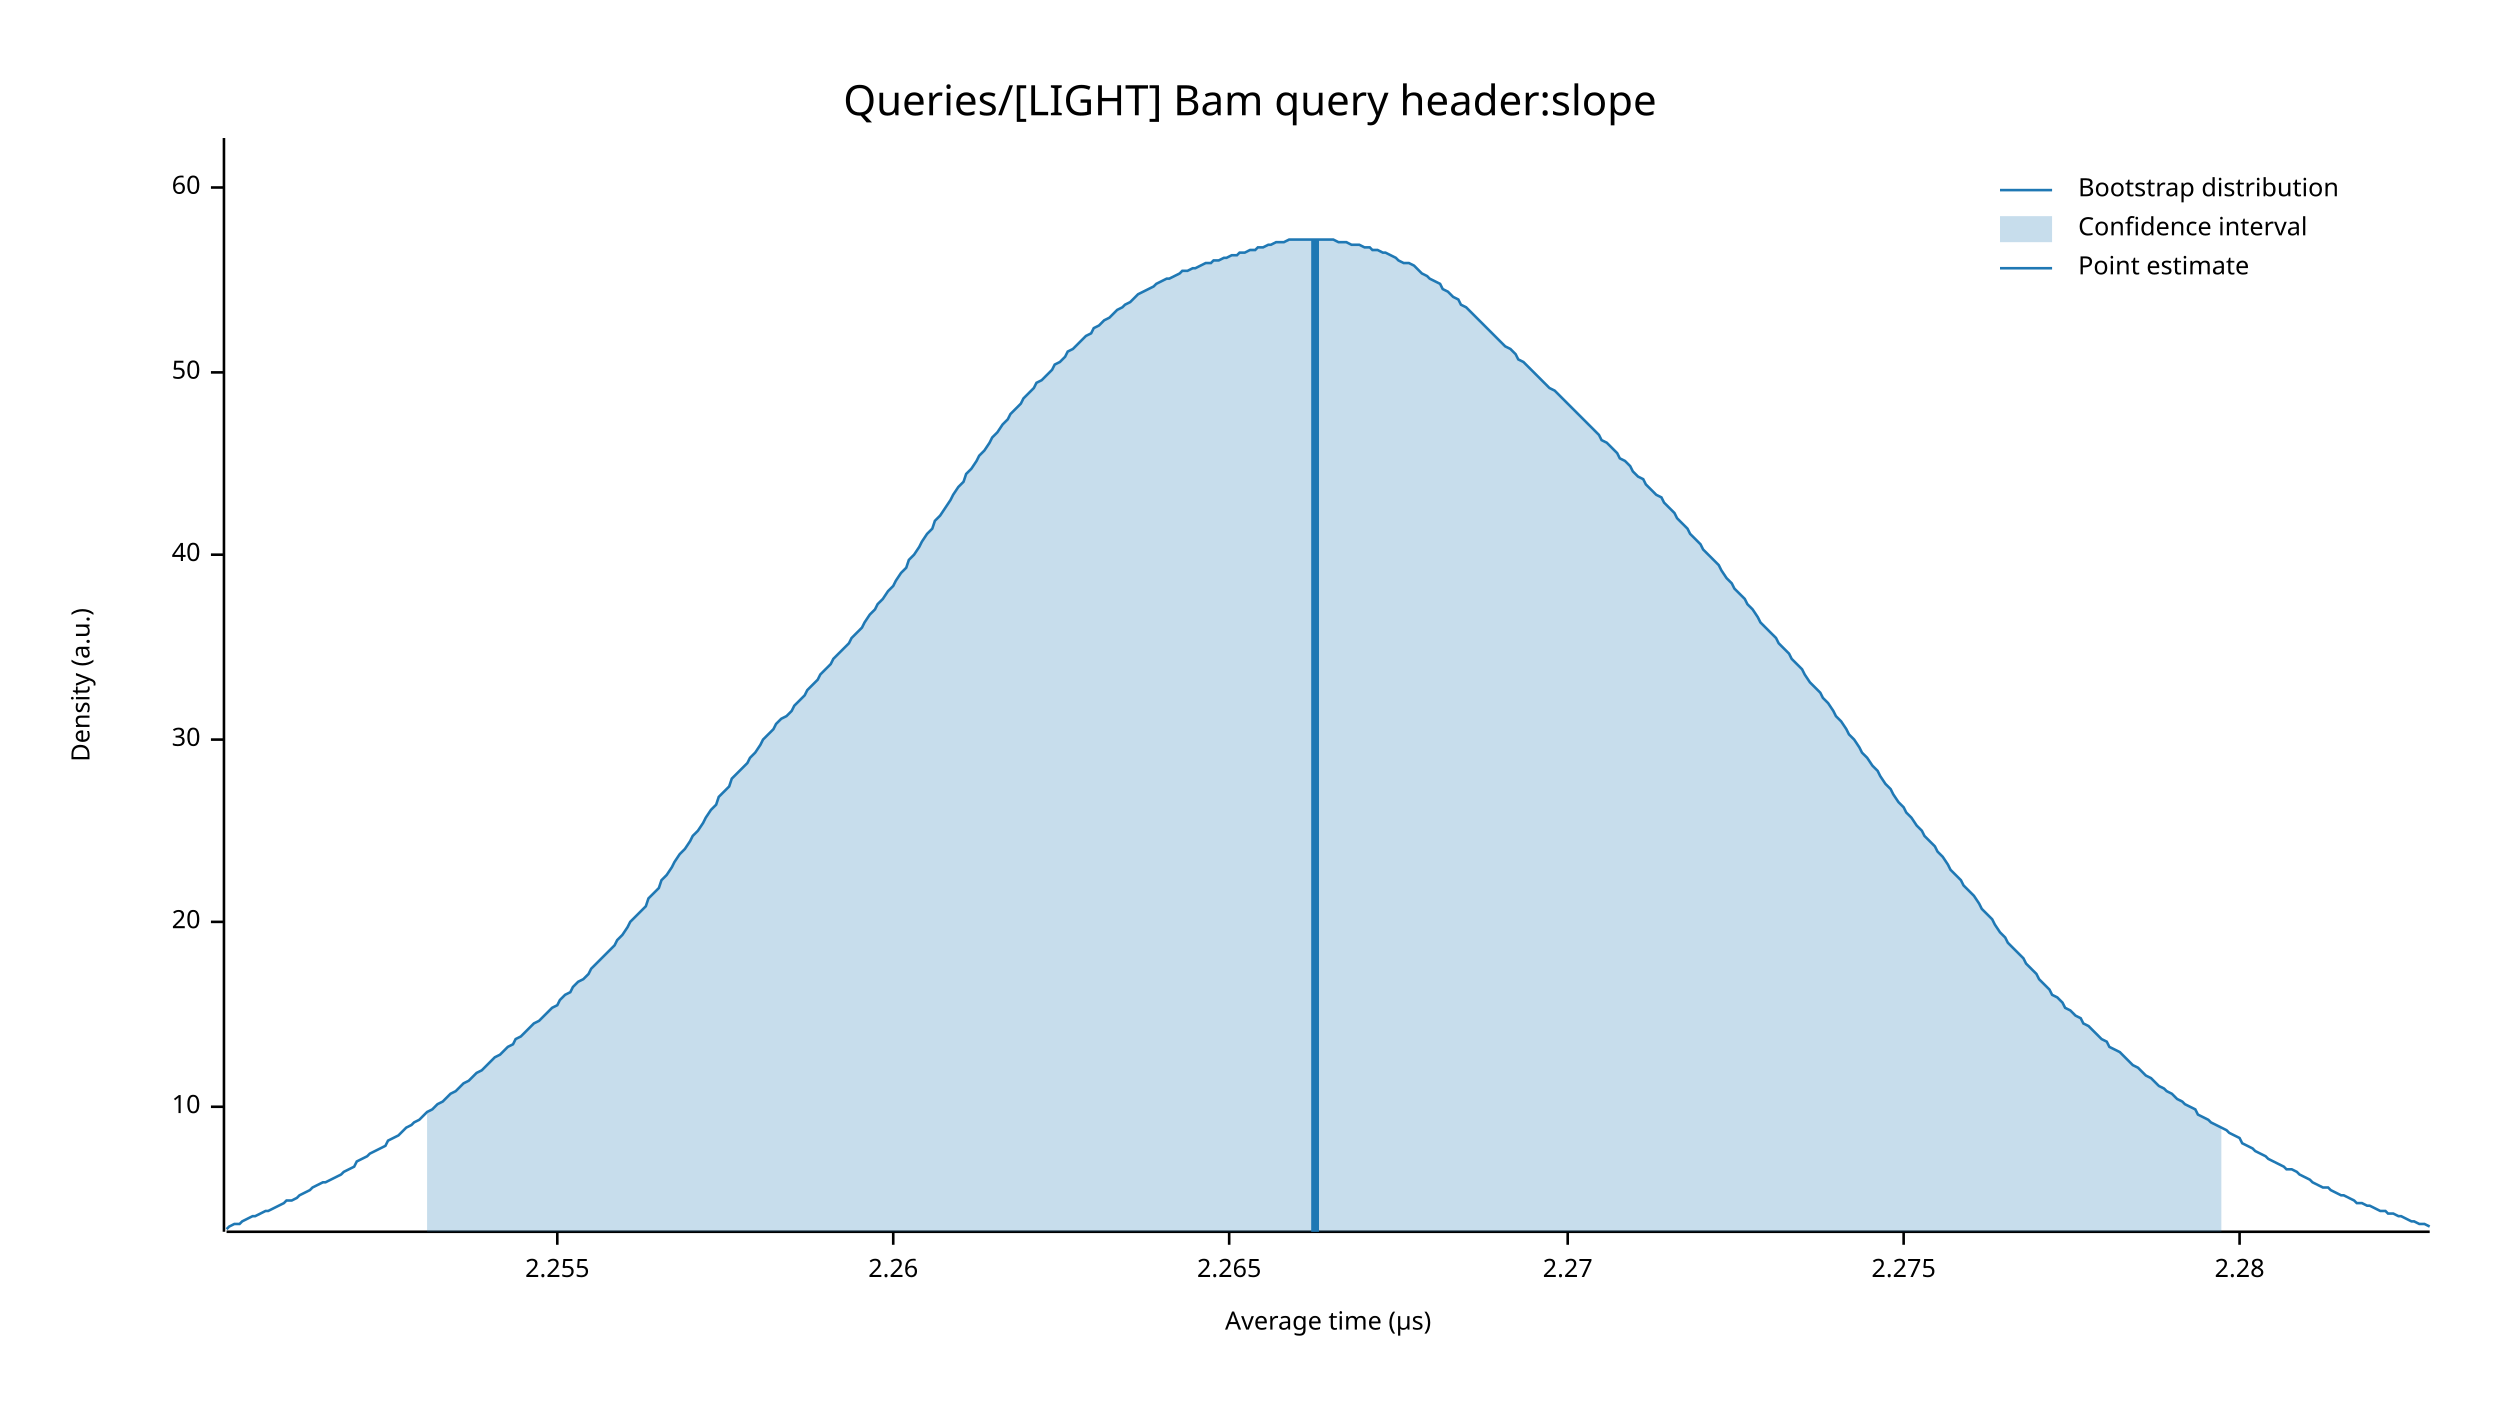
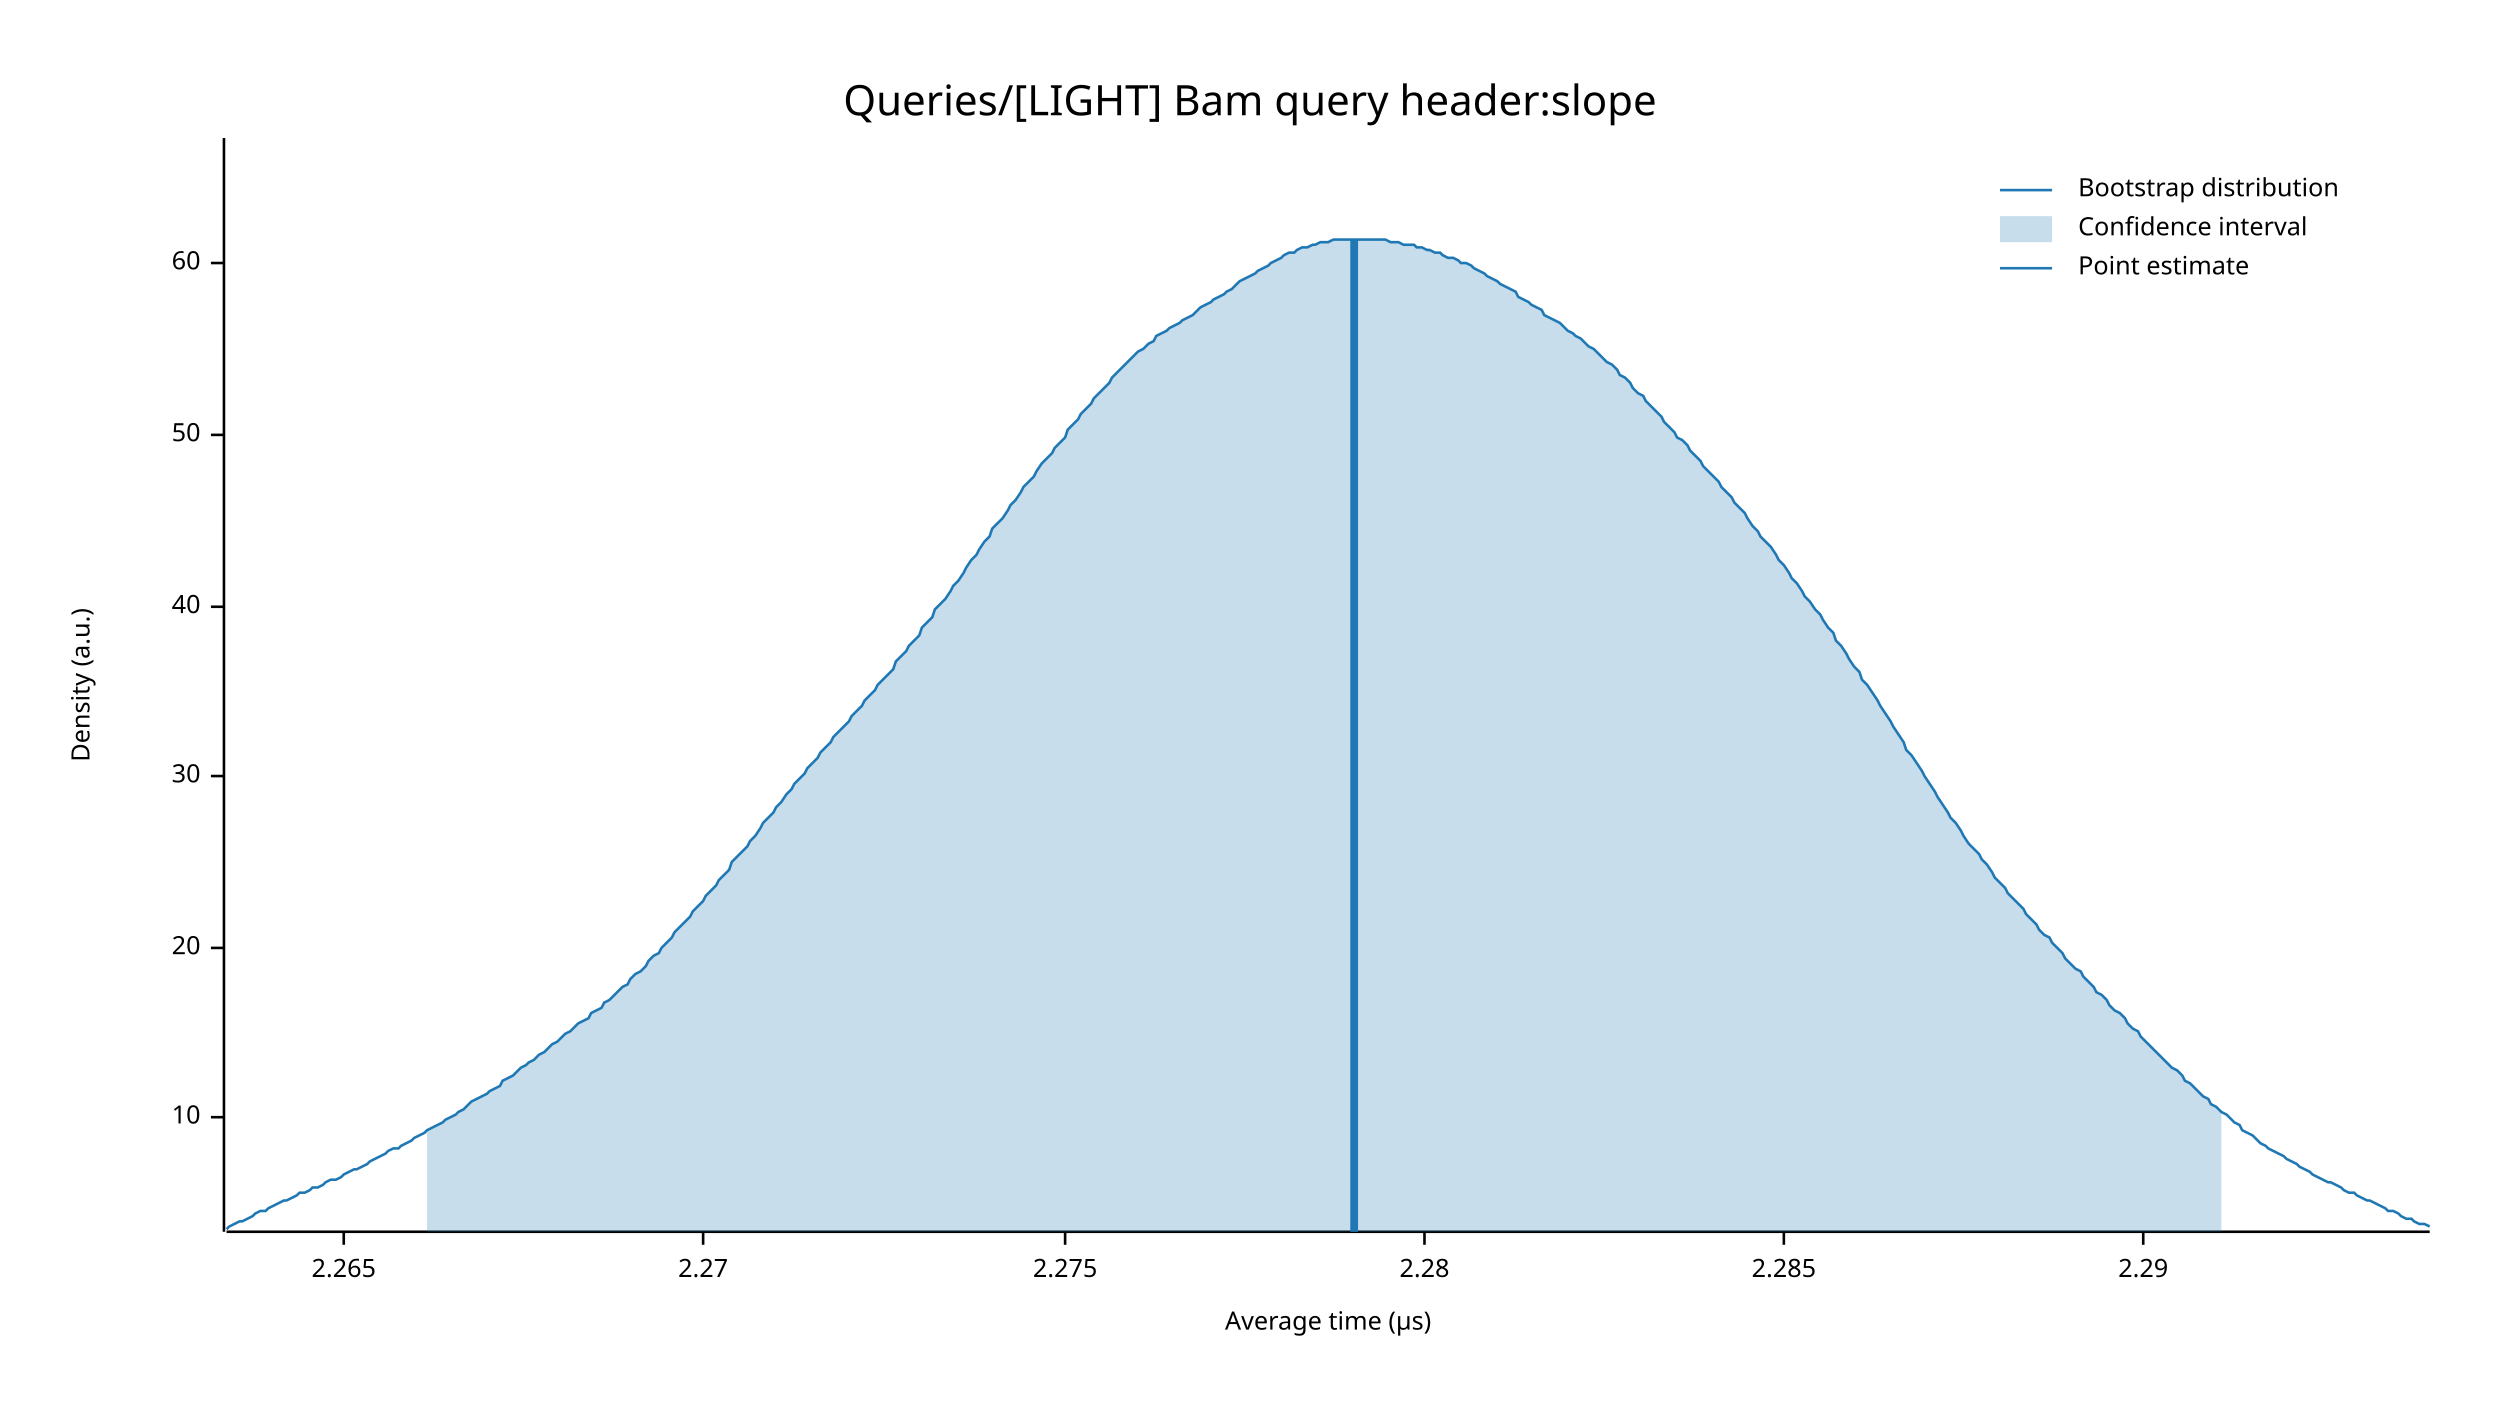
<svg xmlns="http://www.w3.org/2000/svg" width="960" height="540" viewBox="0 0 960 540">
  <text x="480" y="32" dy="0.76em" text-anchor="middle" font-family="sans-serif" font-size="16.129" opacity="1" fill="#000000">
Queries/[LIGHT] Bam query header:slope
</text>
  <text x="27" y="263" dy="0.76em" text-anchor="middle" font-family="sans-serif" font-size="9.677" opacity="1" fill="#000000" transform="rotate(270, 27, 263)">
Density (a.u.)
</text>
  <text x="510" y="513" dy="-0.5ex" text-anchor="middle" font-family="sans-serif" font-size="9.677" opacity="1" fill="#000000">
Average time (µs)
</text>
  <polyline fill="none" opacity="1" stroke="#000000" stroke-width="1" points="86,53 86,473 " />
-   <text x="77" y="425" dy="0.5ex" text-anchor="end" font-family="sans-serif" font-size="9.677" opacity="1" fill="#000000">
+   <text x="77" y="429" dy="0.5ex" text-anchor="end" font-family="sans-serif" font-size="9.677" opacity="1" fill="#000000">
10
</text>
-   <polyline fill="none" opacity="1" stroke="#000000" stroke-width="1" points="81,425 86,425 " />
-   <text x="77" y="354" dy="0.5ex" text-anchor="end" font-family="sans-serif" font-size="9.677" opacity="1" fill="#000000">
+   <polyline fill="none" opacity="1" stroke="#000000" stroke-width="1" points="81,429 86,429 " />
+   <text x="77" y="364" dy="0.5ex" text-anchor="end" font-family="sans-serif" font-size="9.677" opacity="1" fill="#000000">
20
</text>
-   <polyline fill="none" opacity="1" stroke="#000000" stroke-width="1" points="81,354 86,354 " />
-   <text x="77" y="284" dy="0.5ex" text-anchor="end" font-family="sans-serif" font-size="9.677" opacity="1" fill="#000000">
+   <polyline fill="none" opacity="1" stroke="#000000" stroke-width="1" points="81,364 86,364 " />
+   <text x="77" y="298" dy="0.5ex" text-anchor="end" font-family="sans-serif" font-size="9.677" opacity="1" fill="#000000">
30
</text>
-   <polyline fill="none" opacity="1" stroke="#000000" stroke-width="1" points="81,284 86,284 " />
-   <text x="77" y="213" dy="0.5ex" text-anchor="end" font-family="sans-serif" font-size="9.677" opacity="1" fill="#000000">
+   <polyline fill="none" opacity="1" stroke="#000000" stroke-width="1" points="81,298 86,298 " />
+   <text x="77" y="233" dy="0.5ex" text-anchor="end" font-family="sans-serif" font-size="9.677" opacity="1" fill="#000000">
40
</text>
-   <polyline fill="none" opacity="1" stroke="#000000" stroke-width="1" points="81,213 86,213 " />
-   <text x="77" y="143" dy="0.5ex" text-anchor="end" font-family="sans-serif" font-size="9.677" opacity="1" fill="#000000">
+   <polyline fill="none" opacity="1" stroke="#000000" stroke-width="1" points="81,233 86,233 " />
+   <text x="77" y="167" dy="0.5ex" text-anchor="end" font-family="sans-serif" font-size="9.677" opacity="1" fill="#000000">
50
</text>
-   <polyline fill="none" opacity="1" stroke="#000000" stroke-width="1" points="81,143 86,143 " />
-   <text x="77" y="72" dy="0.5ex" text-anchor="end" font-family="sans-serif" font-size="9.677" opacity="1" fill="#000000">
+   <polyline fill="none" opacity="1" stroke="#000000" stroke-width="1" points="81,167 86,167 " />
+   <text x="77" y="101" dy="0.5ex" text-anchor="end" font-family="sans-serif" font-size="9.677" opacity="1" fill="#000000">
60
</text>
-   <polyline fill="none" opacity="1" stroke="#000000" stroke-width="1" points="81,72 86,72 " />
+   <polyline fill="none" opacity="1" stroke="#000000" stroke-width="1" points="81,101 86,101 " />
  <polyline fill="none" opacity="1" stroke="#000000" stroke-width="1" points="87,473 933,473 " />
-   <text x="214" y="483" dy="0.76em" text-anchor="middle" font-family="sans-serif" font-size="9.677" opacity="1" fill="#000000">
- 2.255
- </text>
-   <polyline fill="none" opacity="1" stroke="#000000" stroke-width="1" points="214,473 214,478 " />
-   <text x="343" y="483" dy="0.76em" text-anchor="middle" font-family="sans-serif" font-size="9.677" opacity="1" fill="#000000">
- 2.26
- </text>
-   <polyline fill="none" opacity="1" stroke="#000000" stroke-width="1" points="343,473 343,478 " />
-   <text x="472" y="483" dy="0.76em" text-anchor="middle" font-family="sans-serif" font-size="9.677" opacity="1" fill="#000000">
+   <text x="132" y="483" dy="0.76em" text-anchor="middle" font-family="sans-serif" font-size="9.677" opacity="1" fill="#000000">
2.265
</text>
-   <polyline fill="none" opacity="1" stroke="#000000" stroke-width="1" points="472,473 472,478 " />
-   <text x="602" y="483" dy="0.76em" text-anchor="middle" font-family="sans-serif" font-size="9.677" opacity="1" fill="#000000">
+   <polyline fill="none" opacity="1" stroke="#000000" stroke-width="1" points="132,473 132,478 " />
+   <text x="270" y="483" dy="0.76em" text-anchor="middle" font-family="sans-serif" font-size="9.677" opacity="1" fill="#000000">
2.27
</text>
-   <polyline fill="none" opacity="1" stroke="#000000" stroke-width="1" points="602,473 602,478 " />
-   <text x="731" y="483" dy="0.76em" text-anchor="middle" font-family="sans-serif" font-size="9.677" opacity="1" fill="#000000">
+   <polyline fill="none" opacity="1" stroke="#000000" stroke-width="1" points="270,473 270,478 " />
+   <text x="409" y="483" dy="0.76em" text-anchor="middle" font-family="sans-serif" font-size="9.677" opacity="1" fill="#000000">
2.275
</text>
-   <polyline fill="none" opacity="1" stroke="#000000" stroke-width="1" points="731,473 731,478 " />
-   <text x="860" y="483" dy="0.76em" text-anchor="middle" font-family="sans-serif" font-size="9.677" opacity="1" fill="#000000">
+   <polyline fill="none" opacity="1" stroke="#000000" stroke-width="1" points="409,473 409,478 " />
+   <text x="547" y="483" dy="0.76em" text-anchor="middle" font-family="sans-serif" font-size="9.677" opacity="1" fill="#000000">
2.28
</text>
-   <polyline fill="none" opacity="1" stroke="#000000" stroke-width="1" points="860,473 860,478 " />
-   <polyline fill="none" opacity="1" stroke="#1F78B4" stroke-width="1" points="87,472 88,471 90,470 92,470 93,469 95,468 97,467 98,467 100,466 102,465 103,465 105,464 107,463 109,462 110,461 112,461 114,460 115,459 117,458 119,457 120,456 122,455 124,454 125,454 127,453 129,452 131,451 132,450 134,449 136,448 137,446 139,445 141,444 142,443 144,442 146,441 148,440 149,438 151,437 153,436 154,435 156,433 158,432 159,431 161,430 163,428 164,427 166,426 168,424 170,423 171,422 173,420 175,419 176,418 178,416 180,415 181,414 183,412 185,411 187,409 188,408 190,406 192,405 193,404 195,402 197,401 198,399 200,398 202,396 203,395 205,393 207,392 209,390 210,389 212,387 214,386 215,384 217,382 219,381 220,379 222,377 224,376 226,374 227,372 229,370 231,368 232,367 234,365 236,363 237,361 239,359 241,356 242,354 244,352 246,350 248,348 249,345 251,343 253,341 254,338 256,336 258,333 259,331 261,328 263,326 265,323 266,321 268,319 270,316 271,314 273,311 275,309 276,306 278,304 280,302 281,299 283,297 285,295 287,293 288,291 290,289 292,286 293,284 295,282 297,280 298,278 300,276 302,275 304,273 305,271 307,269 309,267 310,265 312,263 314,261 315,259 317,257 319,255 320,253 322,251 324,249 326,247 327,245 329,243 331,241 332,239 334,236 336,234 337,232 339,230 341,227 343,225 344,223 346,220 348,218 349,215 351,213 353,210 354,208 356,205 358,203 359,200 361,198 363,195 365,192 366,190 368,187 370,185 371,182 373,180 375,177 376,175 378,173 380,170 381,168 383,166 385,163 387,161 388,159 390,157 392,155 393,153 395,151 397,149 398,147 400,146 402,144 404,142 405,140 407,139 409,137 410,135 412,134 414,132 415,131 417,129 419,128 420,126 422,125 424,123 426,122 427,121 429,119 431,118 432,117 434,116 436,114 437,113 439,112 441,111 443,110 444,109 446,108 448,107 449,107 451,106 453,105 454,104 456,104 458,103 459,103 461,102 463,101 465,101 466,100 468,100 470,99 471,99 473,98 475,98 476,97 478,97 480,96 482,96 483,95 485,95 487,94 488,94 490,93 492,93 493,93 495,92 497,92 498,92 500,92 502,92 504,92 505,92 507,92 509,92 510,92 512,92 514,93 515,93 517,93 519,94 521,94 522,94 524,95 526,95 527,96 529,96 531,97 532,97 534,98 536,99 537,100 539,101 541,101 543,102 544,103 546,105 548,106 549,107 551,108 553,109 554,111 556,112 558,114 560,115 561,117 563,118 565,120 566,121 568,123 570,125 571,126 573,128 575,130 576,131 578,133 580,134 582,136 583,138 585,139 587,141 588,142 590,144 592,146 593,147 595,149 597,150 599,152 600,153 602,155 604,157 605,158 607,160 609,162 610,163 612,165 614,167 615,169 617,170 619,172 621,174 622,176 624,177 626,179 627,181 629,183 631,184 632,186 634,188 636,190 638,191 639,193 641,195 643,197 644,199 646,201 648,203 649,205 651,207 653,209 654,211 656,213 658,215 660,217 661,219 663,222 665,224 666,226 668,228 670,230 671,232 673,234 675,237 676,239 678,241 680,243 682,245 683,247 685,249 687,251 688,253 690,255 692,257 693,259 695,262 697,264 699,266 700,268 702,270 704,273 705,275 707,277 709,280 710,282 712,284 714,287 715,289 717,291 719,294 721,296 722,298 724,301 726,303 727,305 729,308 731,310 732,312 734,314 736,317 738,319 739,321 741,323 743,325 744,327 746,329 748,332 749,334 751,336 753,338 754,340 756,342 758,344 760,347 761,349 763,351 765,353 766,355 768,358 770,360 771,362 773,364 775,366 777,368 778,370 780,372 782,374 783,376 785,378 787,380 788,382 790,383 792,385 793,387 795,388 797,390 799,391 800,393 802,394 804,396 805,397 807,399 809,400 810,402 812,403 814,404 816,406 817,407 819,409 821,410 822,411 824,413 826,414 827,415 829,417 831,418 832,419 834,420 836,422 838,423 839,424 841,425 843,426 844,428 846,429 848,430 849,431 851,432 853,433 855,434 856,435 858,436 860,437 861,439 863,440 865,441 866,442 868,443 870,444 871,445 873,446 875,447 877,448 878,449 880,449 882,450 883,451 885,452 887,453 888,454 890,455 892,456 894,456 895,457 897,458 899,459 900,459 902,460 904,461 905,462 907,462 909,463 910,463 912,464 914,465 916,465 917,466 919,466 921,467 922,467 924,468 926,469 927,469 929,470 931,470 933,471 " />
-   <polygon opacity="0.25" fill="#1F78B4" points="164,427 166,426 168,424 170,423 171,422 173,420 175,419 176,418 178,416 180,415 181,414 183,412 185,411 187,409 188,408 190,406 192,405 193,404 195,402 197,401 198,399 200,398 202,396 203,395 205,393 207,392 209,390 210,389 212,387 214,386 215,384 217,382 219,381 220,379 222,377 224,376 226,374 227,372 229,370 231,368 232,367 234,365 236,363 237,361 239,359 241,356 242,354 244,352 246,350 248,348 249,345 251,343 253,341 254,338 256,336 258,333 259,331 261,328 263,326 265,323 266,321 268,319 270,316 271,314 273,311 275,309 276,306 278,304 280,302 281,299 283,297 285,295 287,293 288,291 290,289 292,286 293,284 295,282 297,280 298,278 300,276 302,275 304,273 305,271 307,269 309,267 310,265 312,263 314,261 315,259 317,257 319,255 320,253 322,251 324,249 326,247 327,245 329,243 331,241 332,239 334,236 336,234 337,232 339,230 341,227 343,225 344,223 346,220 348,218 349,215 351,213 353,210 354,208 356,205 358,203 359,200 361,198 363,195 365,192 366,190 368,187 370,185 371,182 373,180 375,177 376,175 378,173 380,170 381,168 383,166 385,163 387,161 388,159 390,157 392,155 393,153 395,151 397,149 398,147 400,146 402,144 404,142 405,140 407,139 409,137 410,135 412,134 414,132 415,131 417,129 419,128 420,126 422,125 424,123 426,122 427,121 429,119 431,118 432,117 434,116 436,114 437,113 439,112 441,111 443,110 444,109 446,108 448,107 449,107 451,106 453,105 454,104 456,104 458,103 459,103 461,102 463,101 465,101 466,100 468,100 470,99 471,99 473,98 475,98 476,97 478,97 480,96 482,96 483,95 485,95 487,94 488,94 490,93 492,93 493,93 495,92 497,92 498,92 500,92 502,92 504,92 505,92 507,92 509,92 510,92 512,92 514,93 515,93 517,93 519,94 521,94 522,94 524,95 526,95 527,96 529,96 531,97 532,97 534,98 536,99 537,100 539,101 541,101 543,102 544,103 546,105 548,106 549,107 551,108 553,109 554,111 556,112 558,114 560,115 561,117 563,118 565,120 566,121 568,123 570,125 571,126 573,128 575,130 576,131 578,133 580,134 582,136 583,138 585,139 587,141 588,142 590,144 592,146 593,147 595,149 597,150 599,152 600,153 602,155 604,157 605,158 607,160 609,162 610,163 612,165 614,167 615,169 617,170 619,172 621,174 622,176 624,177 626,179 627,181 629,183 631,184 632,186 634,188 636,190 638,191 639,193 641,195 643,197 644,199 646,201 648,203 649,205 651,207 653,209 654,211 656,213 658,215 660,217 661,219 663,222 665,224 666,226 668,228 670,230 671,232 673,234 675,237 676,239 678,241 680,243 682,245 683,247 685,249 687,251 688,253 690,255 692,257 693,259 695,262 697,264 699,266 700,268 702,270 704,273 705,275 707,277 709,280 710,282 712,284 714,287 715,289 717,291 719,294 721,296 722,298 724,301 726,303 727,305 729,308 731,310 732,312 734,314 736,317 738,319 739,321 741,323 743,325 744,327 746,329 748,332 749,334 751,336 753,338 754,340 756,342 758,344 760,347 761,349 763,351 765,353 766,355 768,358 770,360 771,362 773,364 775,366 777,368 778,370 780,372 782,374 783,376 785,378 787,380 788,382 790,383 792,385 793,387 795,388 797,390 799,391 800,393 802,394 804,396 805,397 807,399 809,400 810,402 812,403 814,404 816,406 817,407 819,409 821,410 822,411 824,413 826,414 827,415 829,417 831,418 832,419 834,420 836,422 838,423 839,424 841,425 843,426 844,428 846,429 848,430 849,431 851,432 853,433 853,473 164,473 " />
-   <polyline fill="none" opacity="1" stroke="#1F78B4" stroke-width="3" points="505,473 505,92 " />
+   <polyline fill="none" opacity="1" stroke="#000000" stroke-width="1" points="547,473 547,478 " />
+   <text x="685" y="483" dy="0.76em" text-anchor="middle" font-family="sans-serif" font-size="9.677" opacity="1" fill="#000000">
+ 2.285
+ </text>
+   <polyline fill="none" opacity="1" stroke="#000000" stroke-width="1" points="685,473 685,478 " />
+   <text x="823" y="483" dy="0.76em" text-anchor="middle" font-family="sans-serif" font-size="9.677" opacity="1" fill="#000000">
+ 2.29
+ </text>
+   <polyline fill="none" opacity="1" stroke="#000000" stroke-width="1" points="823,473 823,478 " />
+   <polyline fill="none" opacity="1" stroke="#1F78B4" stroke-width="1" points="87,472 88,471 90,470 92,469 93,469 95,468 97,467 98,466 100,465 102,465 103,464 105,463 107,462 109,461 110,461 112,460 114,459 115,458 117,458 119,457 120,456 122,456 124,455 125,454 127,453 129,453 131,452 132,451 134,450 136,449 137,449 139,448 141,447 142,446 144,445 146,444 148,443 149,442 151,441 153,441 154,440 156,439 158,438 159,437 161,436 163,435 164,434 166,433 168,432 170,431 171,430 173,429 175,428 176,427 178,426 180,424 181,423 183,422 185,421 187,420 188,419 190,418 192,417 193,415 195,414 197,413 198,412 200,410 202,409 203,408 205,407 207,405 209,404 210,403 212,401 214,400 215,399 217,397 219,396 220,395 222,393 224,392 226,391 227,389 229,388 231,387 232,385 234,384 236,382 237,381 239,379 241,378 242,376 244,374 246,373 248,371 249,369 251,367 253,366 254,364 256,362 258,360 259,358 261,356 263,354 265,352 266,350 268,348 270,346 271,344 273,342 275,340 276,338 278,336 280,334 281,331 283,329 285,327 287,325 288,323 290,321 292,318 293,316 295,314 297,312 298,310 300,308 302,305 304,303 305,301 307,299 309,297 310,295 312,293 314,291 315,289 317,287 319,285 320,283 322,281 324,279 326,277 327,275 329,273 331,271 332,269 334,267 336,265 337,263 339,261 341,259 343,257 344,254 346,252 348,250 349,248 351,246 353,244 354,241 356,239 358,237 359,234 361,232 363,230 365,227 366,225 368,223 370,220 371,218 373,215 375,213 376,211 378,208 380,206 381,203 383,201 385,199 387,196 388,194 390,192 392,189 393,187 395,185 397,183 398,181 400,178 402,176 404,174 405,172 407,170 409,168 410,165 412,163 414,161 415,159 417,157 419,155 420,153 422,151 424,149 426,147 427,145 429,143 431,141 432,140 434,138 436,136 437,135 439,134 441,132 443,131 444,129 446,128 448,127 449,126 451,125 453,124 454,123 456,122 458,121 459,120 461,118 463,117 465,116 466,115 468,114 470,113 471,112 473,111 475,109 476,108 478,107 480,106 482,105 483,104 485,103 487,102 488,101 490,100 492,99 493,98 495,97 497,97 498,96 500,95 502,95 504,94 505,94 507,93 509,93 510,93 512,92 514,92 515,92 517,92 519,92 521,92 522,92 524,92 526,92 527,92 529,92 531,92 532,92 534,93 536,93 537,93 539,94 541,94 543,94 544,95 546,95 548,96 549,96 551,97 553,97 554,98 556,99 558,99 560,100 561,101 563,101 565,102 566,103 568,104 570,105 571,106 573,107 575,108 576,109 578,110 580,111 582,112 583,114 585,115 587,116 588,117 590,118 592,119 593,121 595,122 597,123 599,124 600,125 602,127 604,128 605,129 607,130 609,132 610,133 612,134 614,136 615,137 617,139 619,140 621,142 622,144 624,145 626,147 627,149 629,151 631,152 632,154 634,156 636,158 638,160 639,162 641,164 643,166 644,168 646,169 648,171 649,173 651,175 653,177 654,179 656,181 658,183 660,185 661,187 663,189 665,191 666,193 668,195 670,197 671,199 673,202 675,204 676,206 678,208 680,210 682,213 683,215 685,217 687,220 688,222 690,224 692,227 693,229 695,231 697,234 699,236 700,238 702,241 704,243 705,246 707,248 709,251 710,253 712,256 714,258 715,261 717,263 719,266 721,269 722,271 724,274 726,277 727,279 729,282 731,285 732,288 734,290 736,293 738,296 739,298 741,301 743,304 744,306 746,309 748,312 749,314 751,316 753,319 754,321 756,324 758,326 760,328 761,330 763,332 765,335 766,337 768,339 770,341 771,343 773,345 775,347 777,349 778,351 780,353 782,355 783,357 785,359 787,360 788,362 790,364 792,366 793,368 795,370 797,372 799,373 800,375 802,377 804,379 805,381 807,382 809,384 810,386 812,388 814,389 816,391 817,393 819,395 821,396 822,398 824,400 826,402 827,403 829,405 831,407 832,408 834,410 836,411 838,413 839,415 841,416 843,418 844,419 846,421 848,422 849,424 851,425 853,427 855,428 856,429 858,431 860,432 861,434 863,435 865,436 866,437 868,439 870,440 871,441 873,442 875,443 877,444 878,445 880,446 882,447 883,448 885,449 887,450 888,451 890,452 892,453 894,454 895,454 897,455 899,456 900,457 902,458 904,458 905,459 907,460 909,461 910,461 912,462 914,463 916,464 917,465 919,465 921,466 922,467 924,468 926,468 927,469 929,470 931,470 933,471 " />
+   <polygon opacity="0.25" fill="#1F78B4" points="164,434 166,433 168,432 170,431 171,430 173,429 175,428 176,427 178,426 180,424 181,423 183,422 185,421 187,420 188,419 190,418 192,417 193,415 195,414 197,413 198,412 200,410 202,409 203,408 205,407 207,405 209,404 210,403 212,401 214,400 215,399 217,397 219,396 220,395 222,393 224,392 226,391 227,389 229,388 231,387 232,385 234,384 236,382 237,381 239,379 241,378 242,376 244,374 246,373 248,371 249,369 251,367 253,366 254,364 256,362 258,360 259,358 261,356 263,354 265,352 266,350 268,348 270,346 271,344 273,342 275,340 276,338 278,336 280,334 281,331 283,329 285,327 287,325 288,323 290,321 292,318 293,316 295,314 297,312 298,310 300,308 302,305 304,303 305,301 307,299 309,297 310,295 312,293 314,291 315,289 317,287 319,285 320,283 322,281 324,279 326,277 327,275 329,273 331,271 332,269 334,267 336,265 337,263 339,261 341,259 343,257 344,254 346,252 348,250 349,248 351,246 353,244 354,241 356,239 358,237 359,234 361,232 363,230 365,227 366,225 368,223 370,220 371,218 373,215 375,213 376,211 378,208 380,206 381,203 383,201 385,199 387,196 388,194 390,192 392,189 393,187 395,185 397,183 398,181 400,178 402,176 404,174 405,172 407,170 409,168 410,165 412,163 414,161 415,159 417,157 419,155 420,153 422,151 424,149 426,147 427,145 429,143 431,141 432,140 434,138 436,136 437,135 439,134 441,132 443,131 444,129 446,128 448,127 449,126 451,125 453,124 454,123 456,122 458,121 459,120 461,118 463,117 465,116 466,115 468,114 470,113 471,112 473,111 475,109 476,108 478,107 480,106 482,105 483,104 485,103 487,102 488,101 490,100 492,99 493,98 495,97 497,97 498,96 500,95 502,95 504,94 505,94 507,93 509,93 510,93 512,92 514,92 515,92 517,92 519,92 521,92 522,92 524,92 526,92 527,92 529,92 531,92 532,92 534,93 536,93 537,93 539,94 541,94 543,94 544,95 546,95 548,96 549,96 551,97 553,97 554,98 556,99 558,99 560,100 561,101 563,101 565,102 566,103 568,104 570,105 571,106 573,107 575,108 576,109 578,110 580,111 582,112 583,114 585,115 587,116 588,117 590,118 592,119 593,121 595,122 597,123 599,124 600,125 602,127 604,128 605,129 607,130 609,132 610,133 612,134 614,136 615,137 617,139 619,140 621,142 622,144 624,145 626,147 627,149 629,151 631,152 632,154 634,156 636,158 638,160 639,162 641,164 643,166 644,168 646,169 648,171 649,173 651,175 653,177 654,179 656,181 658,183 660,185 661,187 663,189 665,191 666,193 668,195 670,197 671,199 673,202 675,204 676,206 678,208 680,210 682,213 683,215 685,217 687,220 688,222 690,224 692,227 693,229 695,231 697,234 699,236 700,238 702,241 704,243 705,246 707,248 709,251 710,253 712,256 714,258 715,261 717,263 719,266 721,269 722,271 724,274 726,277 727,279 729,282 731,285 732,288 734,290 736,293 738,296 739,298 741,301 743,304 744,306 746,309 748,312 749,314 751,316 753,319 754,321 756,324 758,326 760,328 761,330 763,332 765,335 766,337 768,339 770,341 771,343 773,345 775,347 777,349 778,351 780,353 782,355 783,357 785,359 787,360 788,362 790,364 792,366 793,368 795,370 797,372 799,373 800,375 802,377 804,379 805,381 807,382 809,384 810,386 812,388 814,389 816,391 817,393 819,395 821,396 822,398 824,400 826,402 827,403 829,405 831,407 832,408 834,410 836,411 838,413 839,415 841,416 843,418 844,419 846,421 848,422 849,424 851,425 853,427 853,473 164,473 " />
+   <polyline fill="none" opacity="1" stroke="#1F78B4" stroke-width="3" points="520,473 520,92 " />
  <text x="798" y="68" dy="0.76em" text-anchor="start" font-family="sans-serif" font-size="9.677" opacity="1" fill="#000000">
Bootstrap distribution
</text>
  <text x="798" y="83" dy="0.76em" text-anchor="start" font-family="sans-serif" font-size="9.677" opacity="1" fill="#000000">
Confidence interval
</text>
  <text x="798" y="98" dy="0.76em" text-anchor="start" font-family="sans-serif" font-size="9.677" opacity="1" fill="#000000">
Point estimate
</text>
  <polyline fill="none" opacity="1" stroke="#1F78B4" stroke-width="1" points="768,73 788,73 " />
  <rect x="768" y="83" width="20" height="10" opacity="0.25" fill="#1F78B4" stroke="none" />
  <polyline fill="none" opacity="1" stroke="#1F78B4" stroke-width="1" points="768,103 788,103 " />
</svg>
